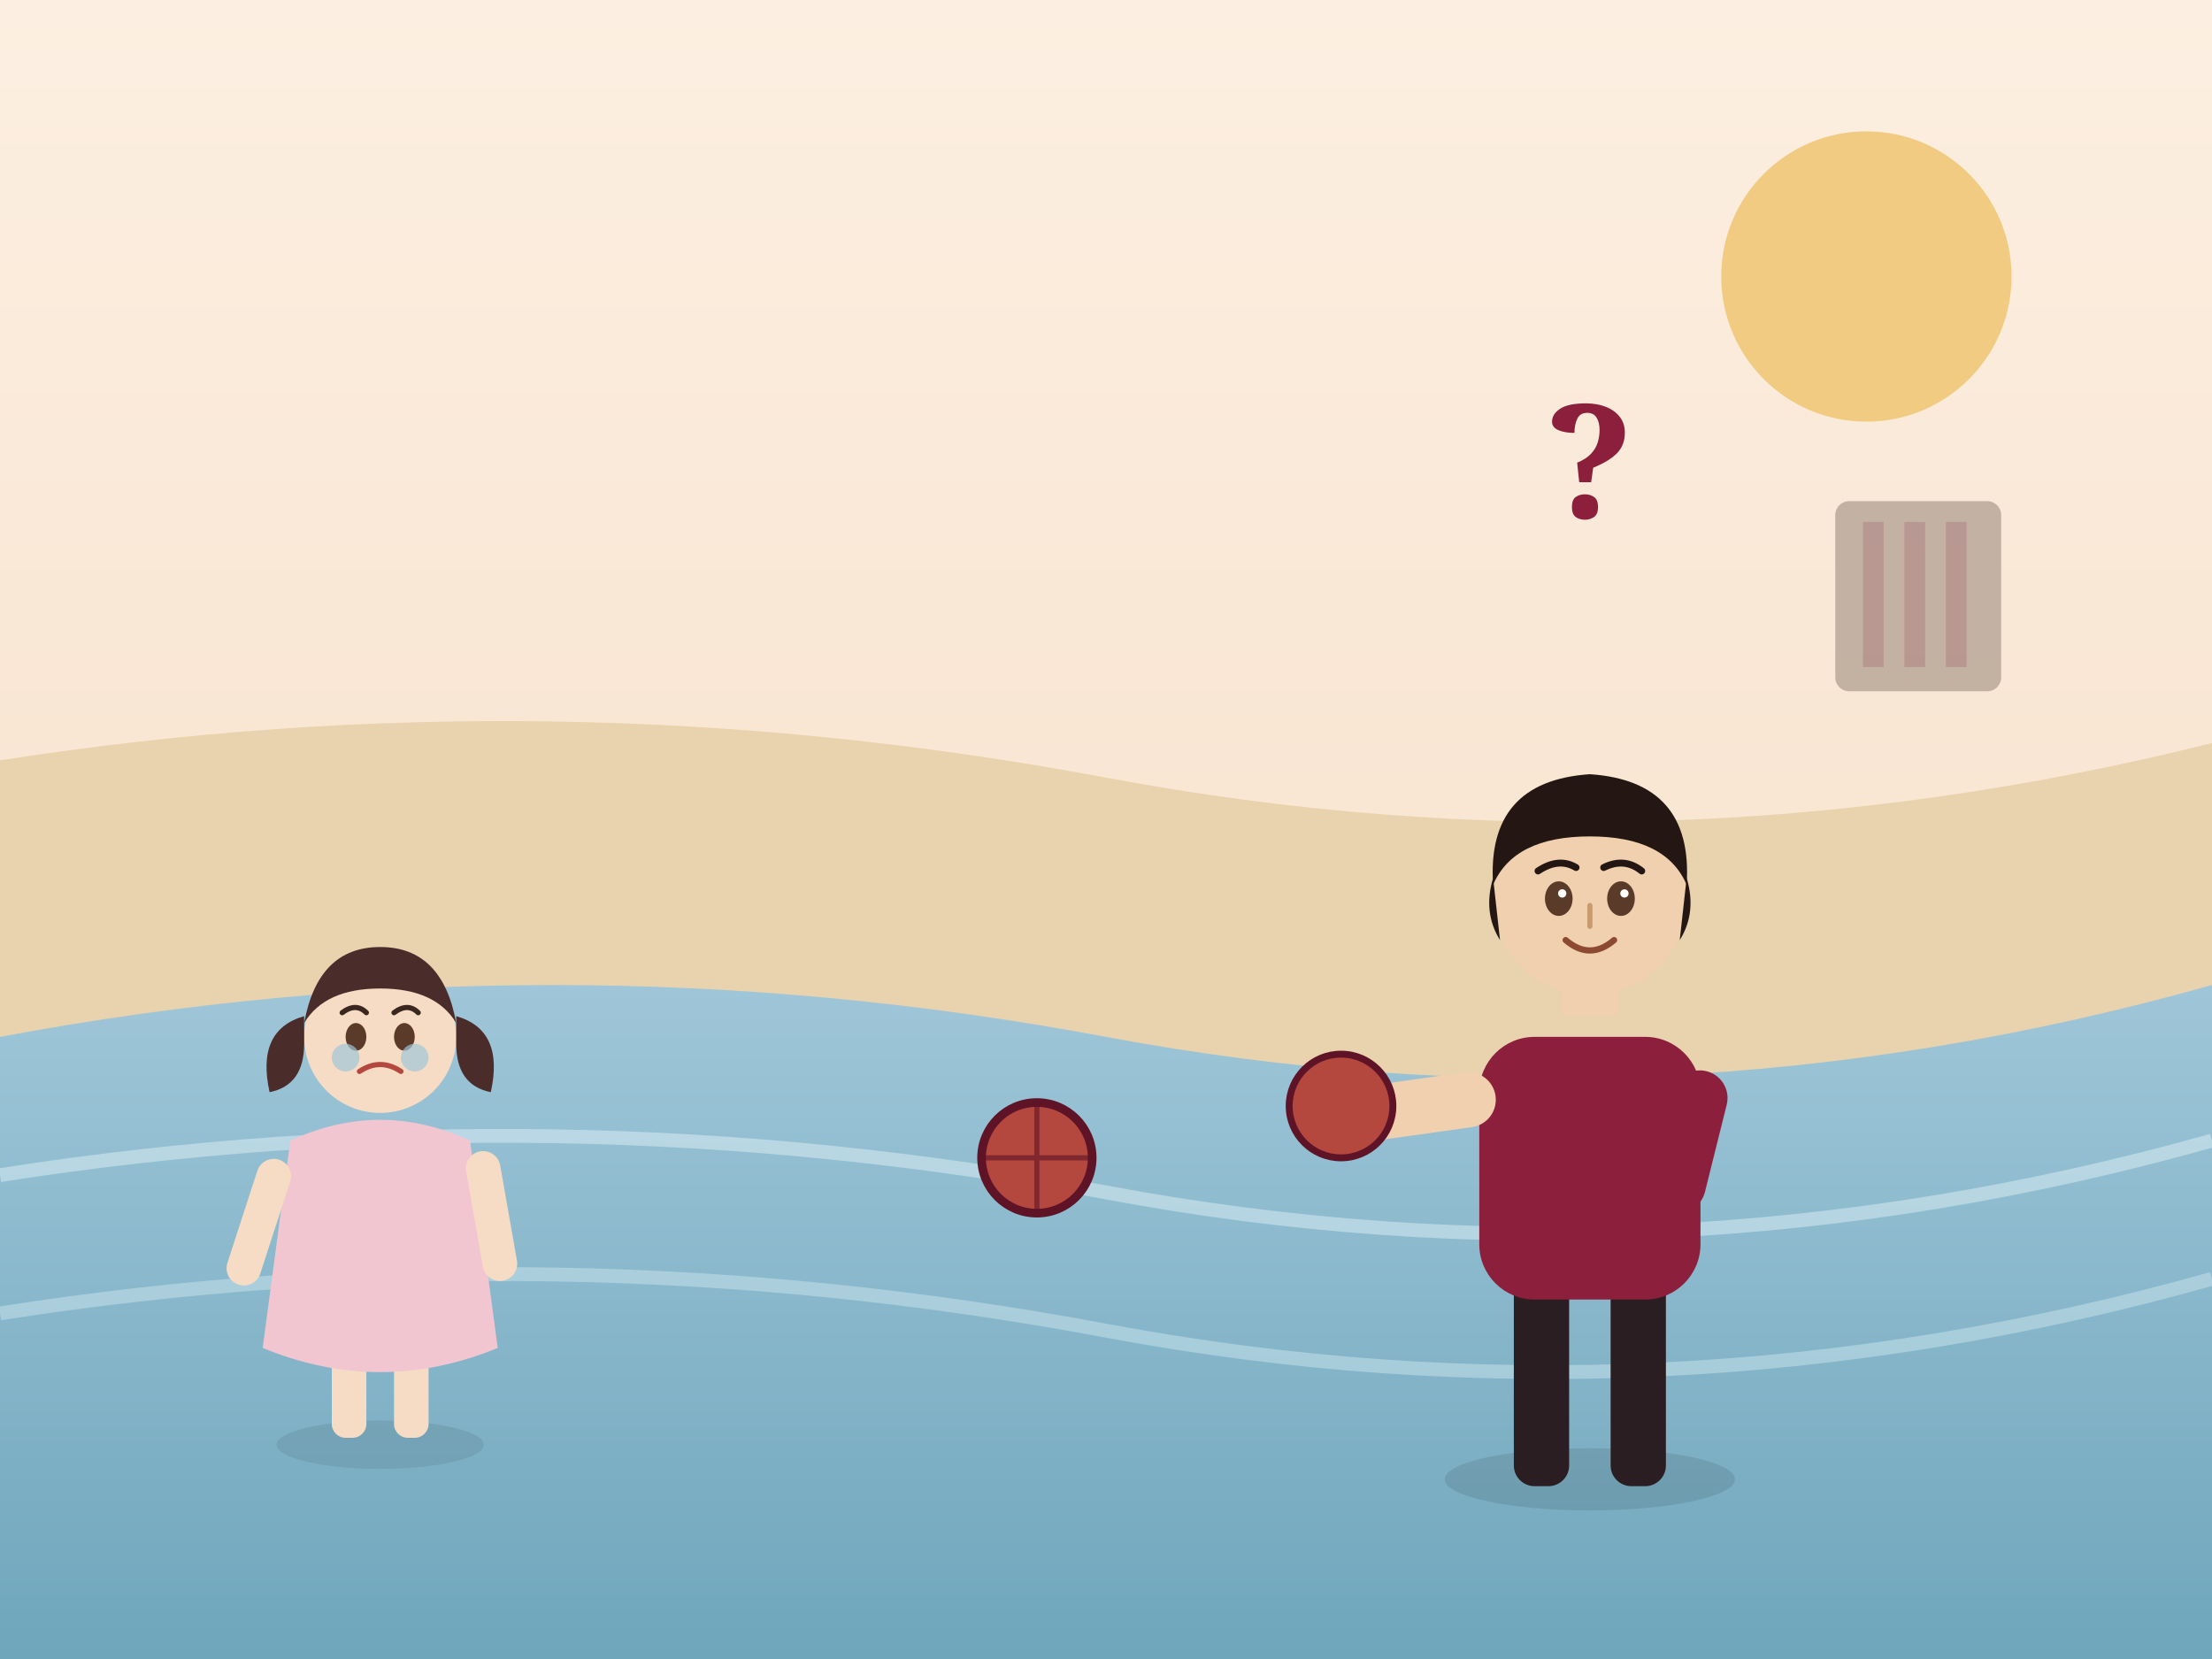
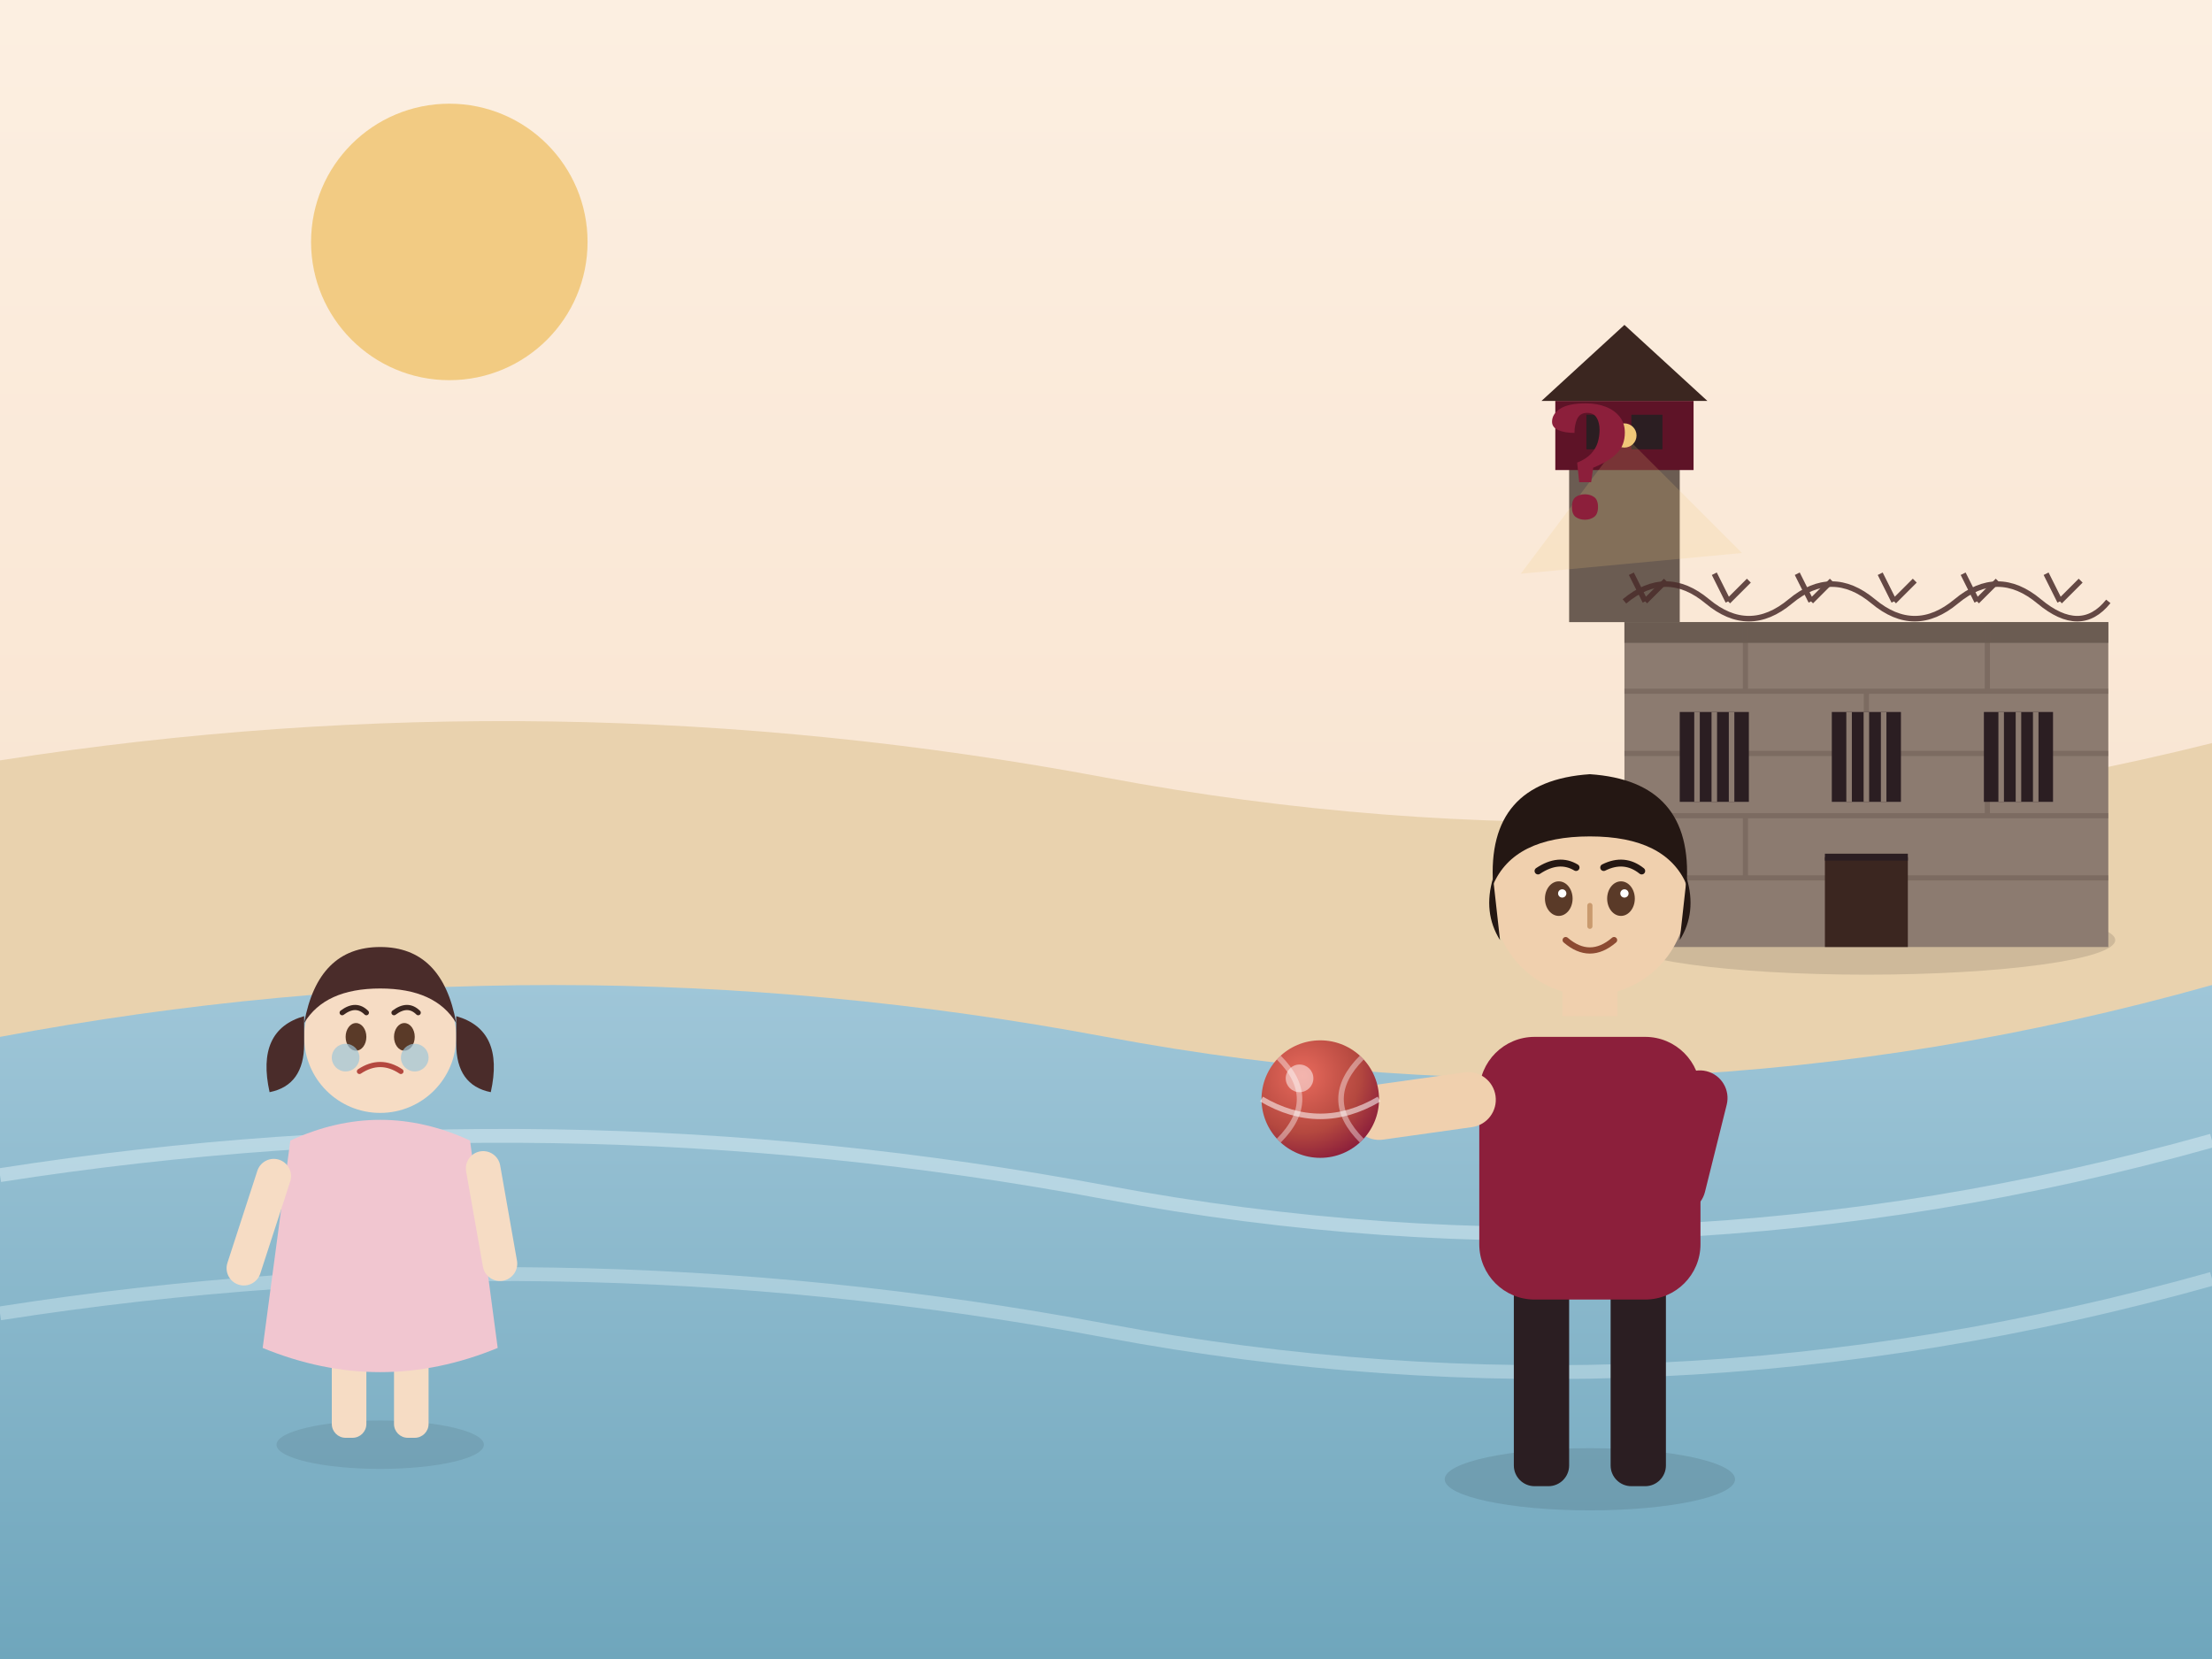
<svg xmlns="http://www.w3.org/2000/svg" viewBox="0 0 640 480">
  <defs>
    <linearGradient id="sky1" x1="0" y1="0" x2="0" y2="1">
      <stop offset="0%" stop-color="#FCEFE1" />
      <stop offset="100%" stop-color="#F6DCC4" />
    </linearGradient>
    <linearGradient id="water1" x1="0" y1="0" x2="0" y2="1">
      <stop offset="0%" stop-color="#9FC6D8" />
      <stop offset="100%" stop-color="#6FA6BC" />
    </linearGradient>
+     <radialGradient id="ballShade" cx="35%" cy="30%" r="75%">
+       <stop offset="0%" stop-color="#E86A5C" />
+       <stop offset="65%" stop-color="#B4483F" />
+       <stop offset="100%" stop-color="#8C1F3B" />
+     </radialGradient>
  </defs>
  <rect width="640" height="480" fill="url(#sky1)" />
-   <circle cx="540" cy="80" r="42" fill="#F1C879" opacity="0.9" />
+   <circle cx="130" cy="70" r="40" fill="#F1C879" opacity="0.9" />
  <path d="M0 220 Q160 195 320 225 T640 215 V480 H0 Z" fill="#E9D2AE" />
  <path d="M0 300 Q160 270 320 300 T640 285 V480 H0 Z" fill="url(#water1)" />
  <path d="M0 340 Q160 315 320 345 T640 330" stroke="#DDEFF5" stroke-width="4" fill="none" opacity="0.5" />
  <path d="M0 380 Q160 355 320 385 T640 370" stroke="#DDEFF5" stroke-width="4" fill="none" opacity="0.4" />
-   <g transform="translate(555 175)" opacity="0.5">
-     <rect x="-24" y="-30" width="48" height="55" rx="4" fill="#8C7B70" />
-     <rect x="-16" y="-24" width="6" height="42" fill="#5E1327" opacity="0.5" />
-     <rect x="-4" y="-24" width="6" height="42" fill="#5E1327" opacity="0.5" />
-     <rect x="8" y="-24" width="6" height="42" fill="#5E1327" opacity="0.5" />
+   <g transform="translate(540 150)">
+     <ellipse cx="0" cy="122" rx="72" ry="10" fill="#000" opacity="0.12" />
+     <rect x="-70" y="30" width="140" height="94" fill="#8C7B70" />
+     <rect x="-70" y="30" width="140" height="6" fill="#6B5C52" />
+     <g stroke="#6B5C52" stroke-width="1.5" opacity="0.5">
+       <path d="M-70 50 H70 M-70 68 H70 M-70 86 H70 M-70 104 H70" />
+       <path d="M-35 30 V50 M0 50 V68 M35 68 V86 M-35 86 V104 M35 30 V50" />
+     </g>
+     <g>
+       <rect x="-54" y="56" width="20" height="26" fill="#2B1E22" />
+       <path d="M-49 56 V82 M-44 56 V82 M-39 56 V82" stroke="#8C7B70" stroke-width="1.6" />
+       <rect x="-10" y="56" width="20" height="26" fill="#2B1E22" />
+       <path d="M-5 56 V82 M0 56 V82 M5 56 V82" stroke="#8C7B70" stroke-width="1.6" />
+       <rect x="34" y="56" width="20" height="26" fill="#2B1E22" />
+       <path d="M39 56 V82 M44 56 V82 M49 56 V82" stroke="#8C7B70" stroke-width="1.6" />
+     </g>
+     <g transform="translate(-70 -34)">
+       <rect x="-16" y="18" width="32" height="46" fill="#6B5C52" />
+       <rect x="-20" y="0" width="40" height="20" fill="#5E1327" />
+       <path d="M-24 0 L0 -22 L24 0 Z" fill="#3B2620" />
+       <rect x="-11" y="4" width="9" height="10" fill="#2B1E22" />
+       <rect x="2" y="4" width="9" height="10" fill="#2B1E22" />
+       <circle cx="0" cy="10" r="3.5" fill="#F1C879" />
+       <path d="M0 10 L34 44 L-30 50 Z" fill="#F1C879" opacity="0.18" />
+     </g>
+     <g stroke="#4A2C2A" stroke-width="1.6" fill="none" opacity="0.85">
+       <path d="M-70 24 Q-58 14 -46 24 T-22 24 T2 24 T26 24 T50 24 T70 24" />
+       <path d="M-64 24 l-4 -8 M-64 24 l6 -6 M-40 24 l-4 -8 M-40 24 l6 -6 M-16 24 l-4 -8 M-16 24 l6 -6 M8 24 l-4 -8 M8 24 l6 -6 M32 24 l-4 -8 M32 24 l6 -6 M56 24 l-4 -8 M56 24 l6 -6" />
+     </g>
+     <rect x="-12" y="98" width="24" height="26" fill="#3B2620" />
+     <path d="M-12 98 h24" stroke="#2B1E22" stroke-width="2" />
  </g>
  <g transform="translate(110 300)">
    <ellipse cx="0" cy="118" rx="30" ry="7" fill="#000" opacity="0.08" />
    <rect x="-14" y="70" width="10" height="46" rx="4" fill="#F6DCC4" />
    <rect x="4" y="70" width="10" height="46" rx="4" fill="#F6DCC4" />
    <path d="M-26 30 Q0 18 26 30 L34 90 Q0 104 -34 90 Z" fill="#F1C6D0" />
    <rect x="-34" y="34" width="10" height="38" rx="5" fill="#F6DCC4" transform="rotate(18 -34 34)" />
    <rect x="24" y="34" width="10" height="38" rx="5" fill="#F6DCC4" transform="rotate(-10 24 34)" />
    <circle cx="0" cy="0" r="22" fill="#F6DCC4" />
    <path d="M-22 -6 q-14 4 -10 22 q10 -2 10 -14 z" fill="#4A2C2A" />
    <path d="M22 -6 q14 4 10 22 q-10 -2 -10 -14 z" fill="#4A2C2A" />
    <path d="M-22 -4 q4 -22 22 -22 q18 0 22 22 q-6 -10 -22 -10 q-16 0 -22 10 z" fill="#4A2C2A" />
    <ellipse cx="-7" cy="0" rx="3" ry="4" fill="#5A3A28" />
    <ellipse cx="7" cy="0" rx="3" ry="4" fill="#5A3A28" />
    <path d="M-11 -7 q4 -3 7 0 M4 -7 q4 -3 7 0" stroke="#3B2620" stroke-width="1.5" fill="none" stroke-linecap="round" />
    <path d="M-6 10 q6 -4 12 0" stroke="#B4483F" stroke-width="1.5" fill="none" stroke-linecap="round" />
    <circle cx="-10" cy="6" r="4" fill="#9FC6D8" opacity="0.7" />
    <circle cx="10" cy="6" r="4" fill="#9FC6D8" opacity="0.7" />
  </g>
-   <g transform="translate(300 335)">
-     <circle r="16" fill="#B4483F" />
-     <circle r="16" fill="none" stroke="#5E1327" stroke-width="2.5" />
-     <path d="M-16 0 h32 M0 -16 v32" stroke="#5E1327" stroke-width="1.5" opacity="0.6" />
-   </g>
  <g transform="translate(460 260)">
    <ellipse cx="0" cy="168" rx="42" ry="9" fill="#000" opacity="0.1" />
    <rect x="-22" y="108" width="16" height="62" rx="6" fill="#2B1E22" />
    <rect x="6" y="108" width="16" height="62" rx="6" fill="#2B1E22" />
    <rect x="-32" y="40" width="64" height="76" rx="16" fill="#8C1F3B" />
    <rect x="-70" y="55" width="42" height="16" rx="8" fill="#F0D0AE" transform="rotate(-8 -70 55)" />
-     <circle cx="-72" cy="60" r="15" fill="#B4483F" stroke="#5E1327" stroke-width="2" />
+     <g transform="translate(-78 58)">
+       <circle r="17" fill="url(#ballShade)" />
+       <path d="M-17 0 Q0 10 17 0" stroke="#fff" stroke-width="1.6" fill="none" opacity="0.55" />
+       <path d="M-12 -12 Q0 0 -12 12" stroke="#fff" stroke-width="1.6" fill="none" opacity="0.4" />
+       <path d="M12 -12 Q0 0 12 12" stroke="#fff" stroke-width="1.6" fill="none" opacity="0.4" />
+       <circle cx="-6" cy="-6" r="4" fill="#fff" opacity="0.5" />
+     </g>
    <rect x="26" y="48" width="16" height="42" rx="8" fill="#8C1F3B" transform="rotate(14 26 48)" />
    <rect x="-8" y="18" width="16" height="16" fill="#F0D0AE" />
    <circle cx="0" cy="0" r="28" fill="#F0D0AE" />
    <path d="M-28 -4 q-2 -30 28 -32 q30 2 28 32 q-6 -14 -28 -14 q-22 0 -28 14 z" fill="#241713" />
    <path d="M-28 -6 q-3 10 2 18" fill="#241713" />
    <path d="M28 -6 q3 10 -2 18" fill="#241713" />
    <path d="M-15 -8 q6 -4 11 -1 M4 -9 q6 -3 11 1" stroke="#241713" stroke-width="2" fill="none" stroke-linecap="round" />
    <ellipse cx="-9" cy="0" rx="4" ry="5" fill="#5A3A28" />
    <ellipse cx="9" cy="0" rx="4" ry="5" fill="#5A3A28" />
    <circle cx="-8" cy="-1.5" r="1.2" fill="#fff" />
    <circle cx="10" cy="-1.5" r="1.2" fill="#fff" />
    <path d="M0 2 v6" stroke="#C99A6E" stroke-width="1.5" stroke-linecap="round" />
    <path d="M-7 12 q7 6 14 0" stroke="#8C4A32" stroke-width="1.8" fill="none" stroke-linecap="round" />
  </g>
  <text x="460" y="150" font-family="Georgia, serif" font-weight="700" font-size="46" fill="#8C1F3B" text-anchor="middle">?</text>
</svg>
